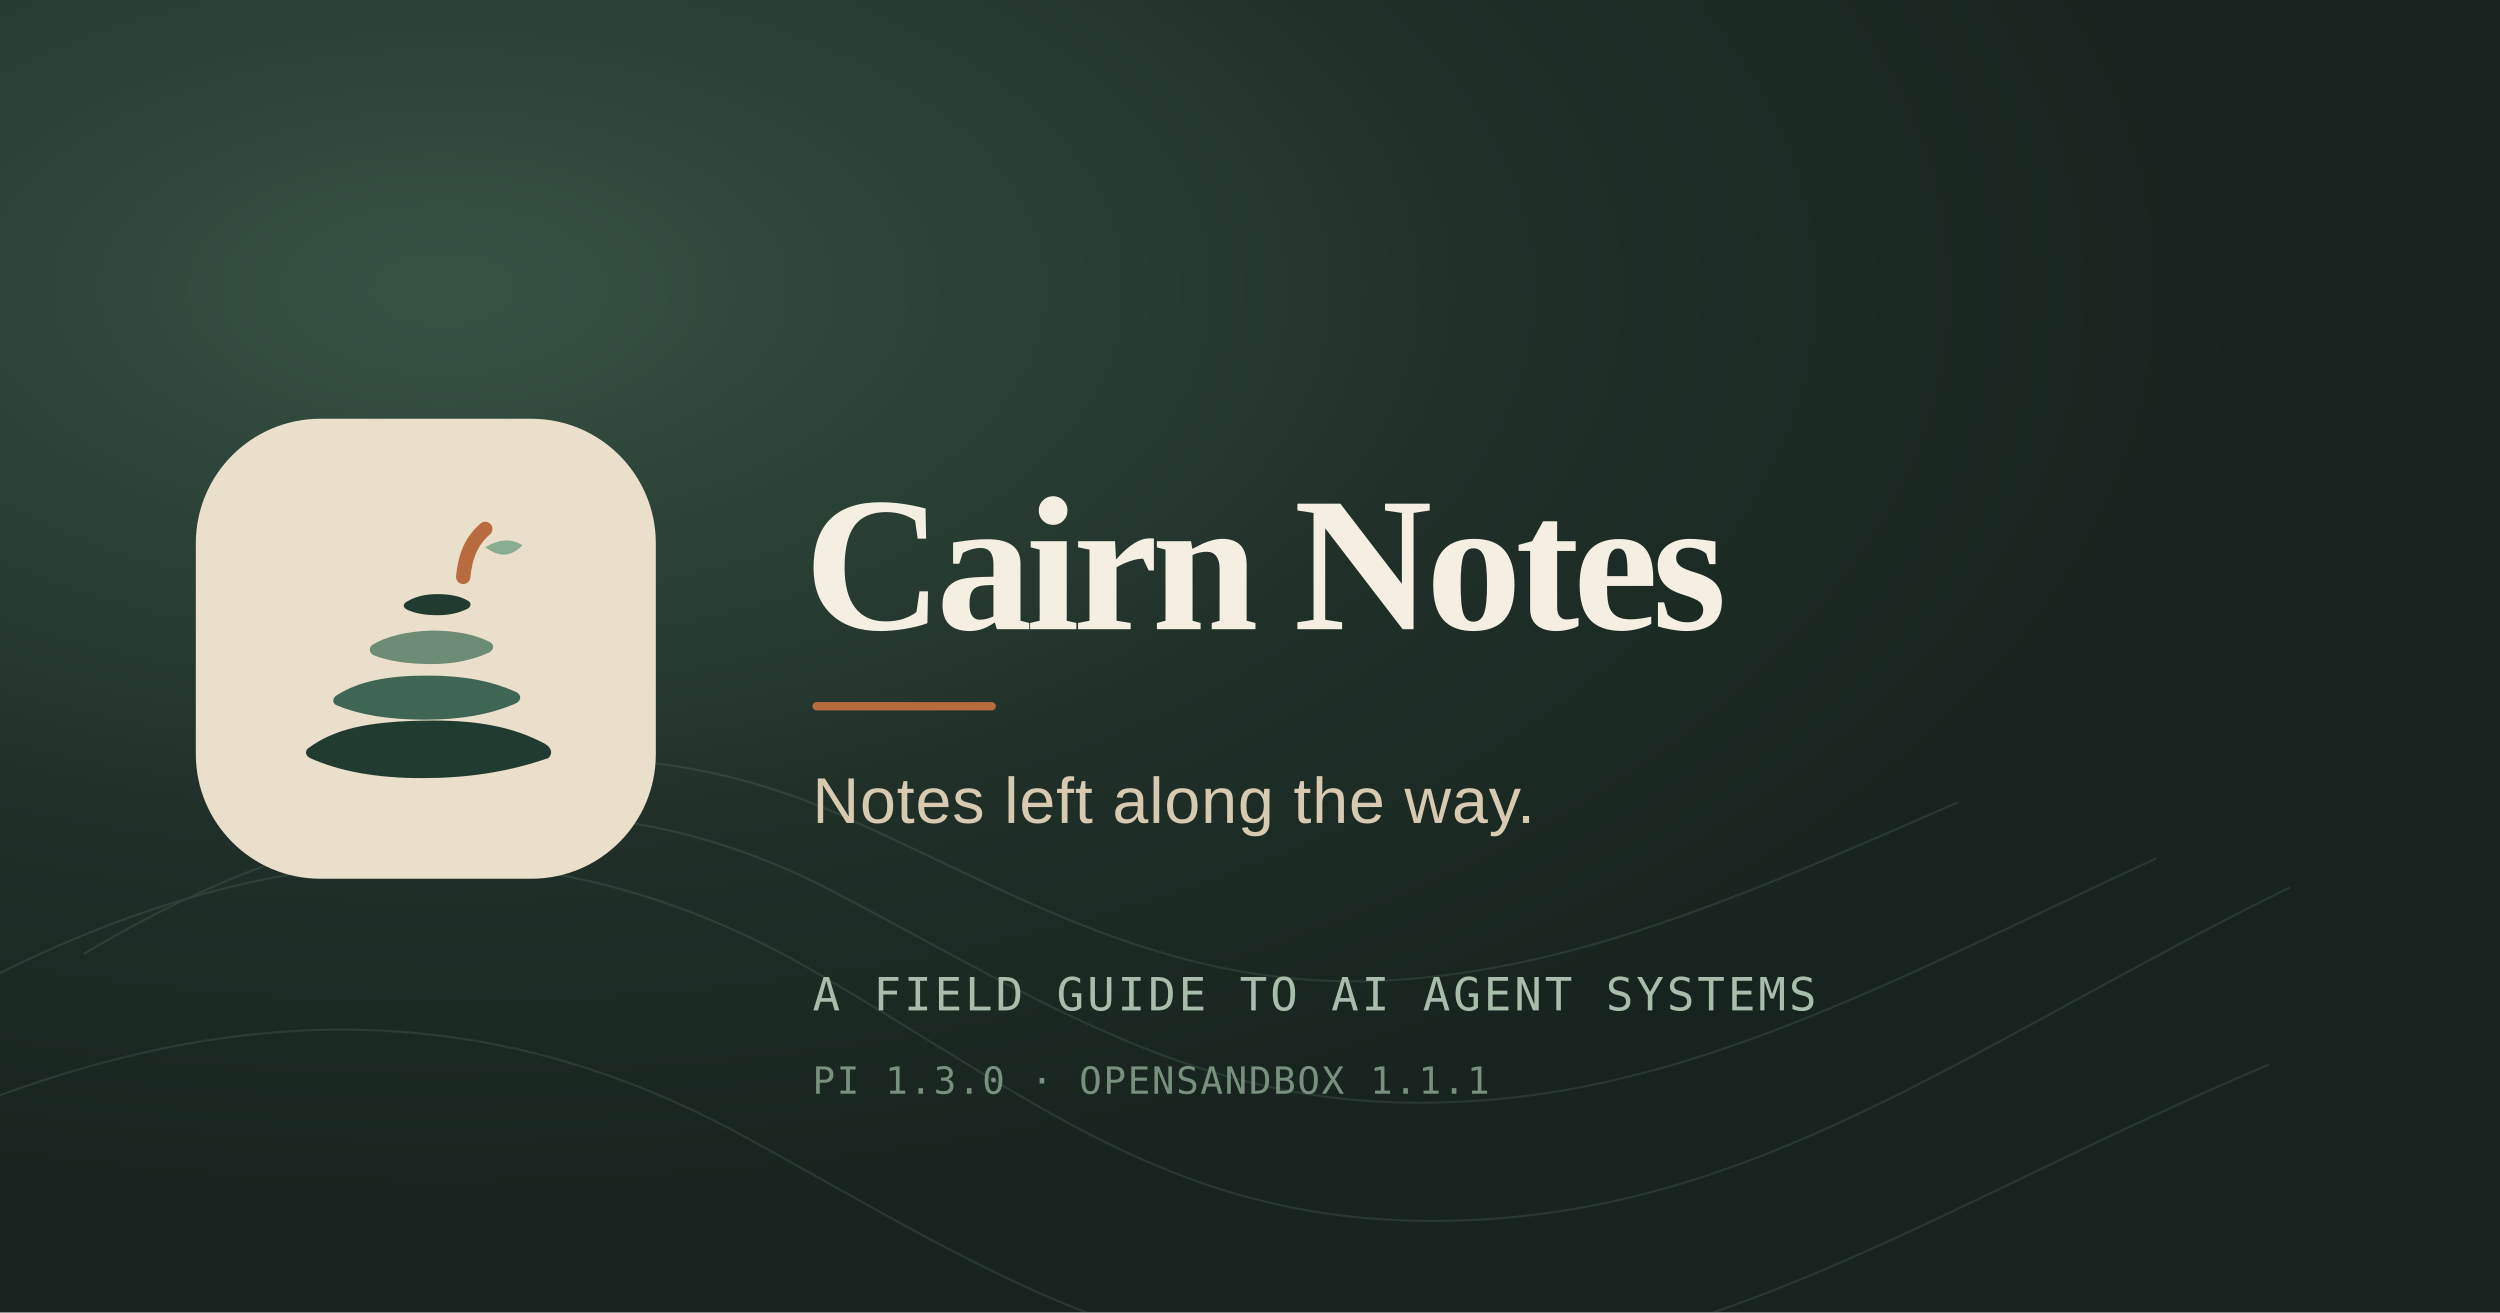
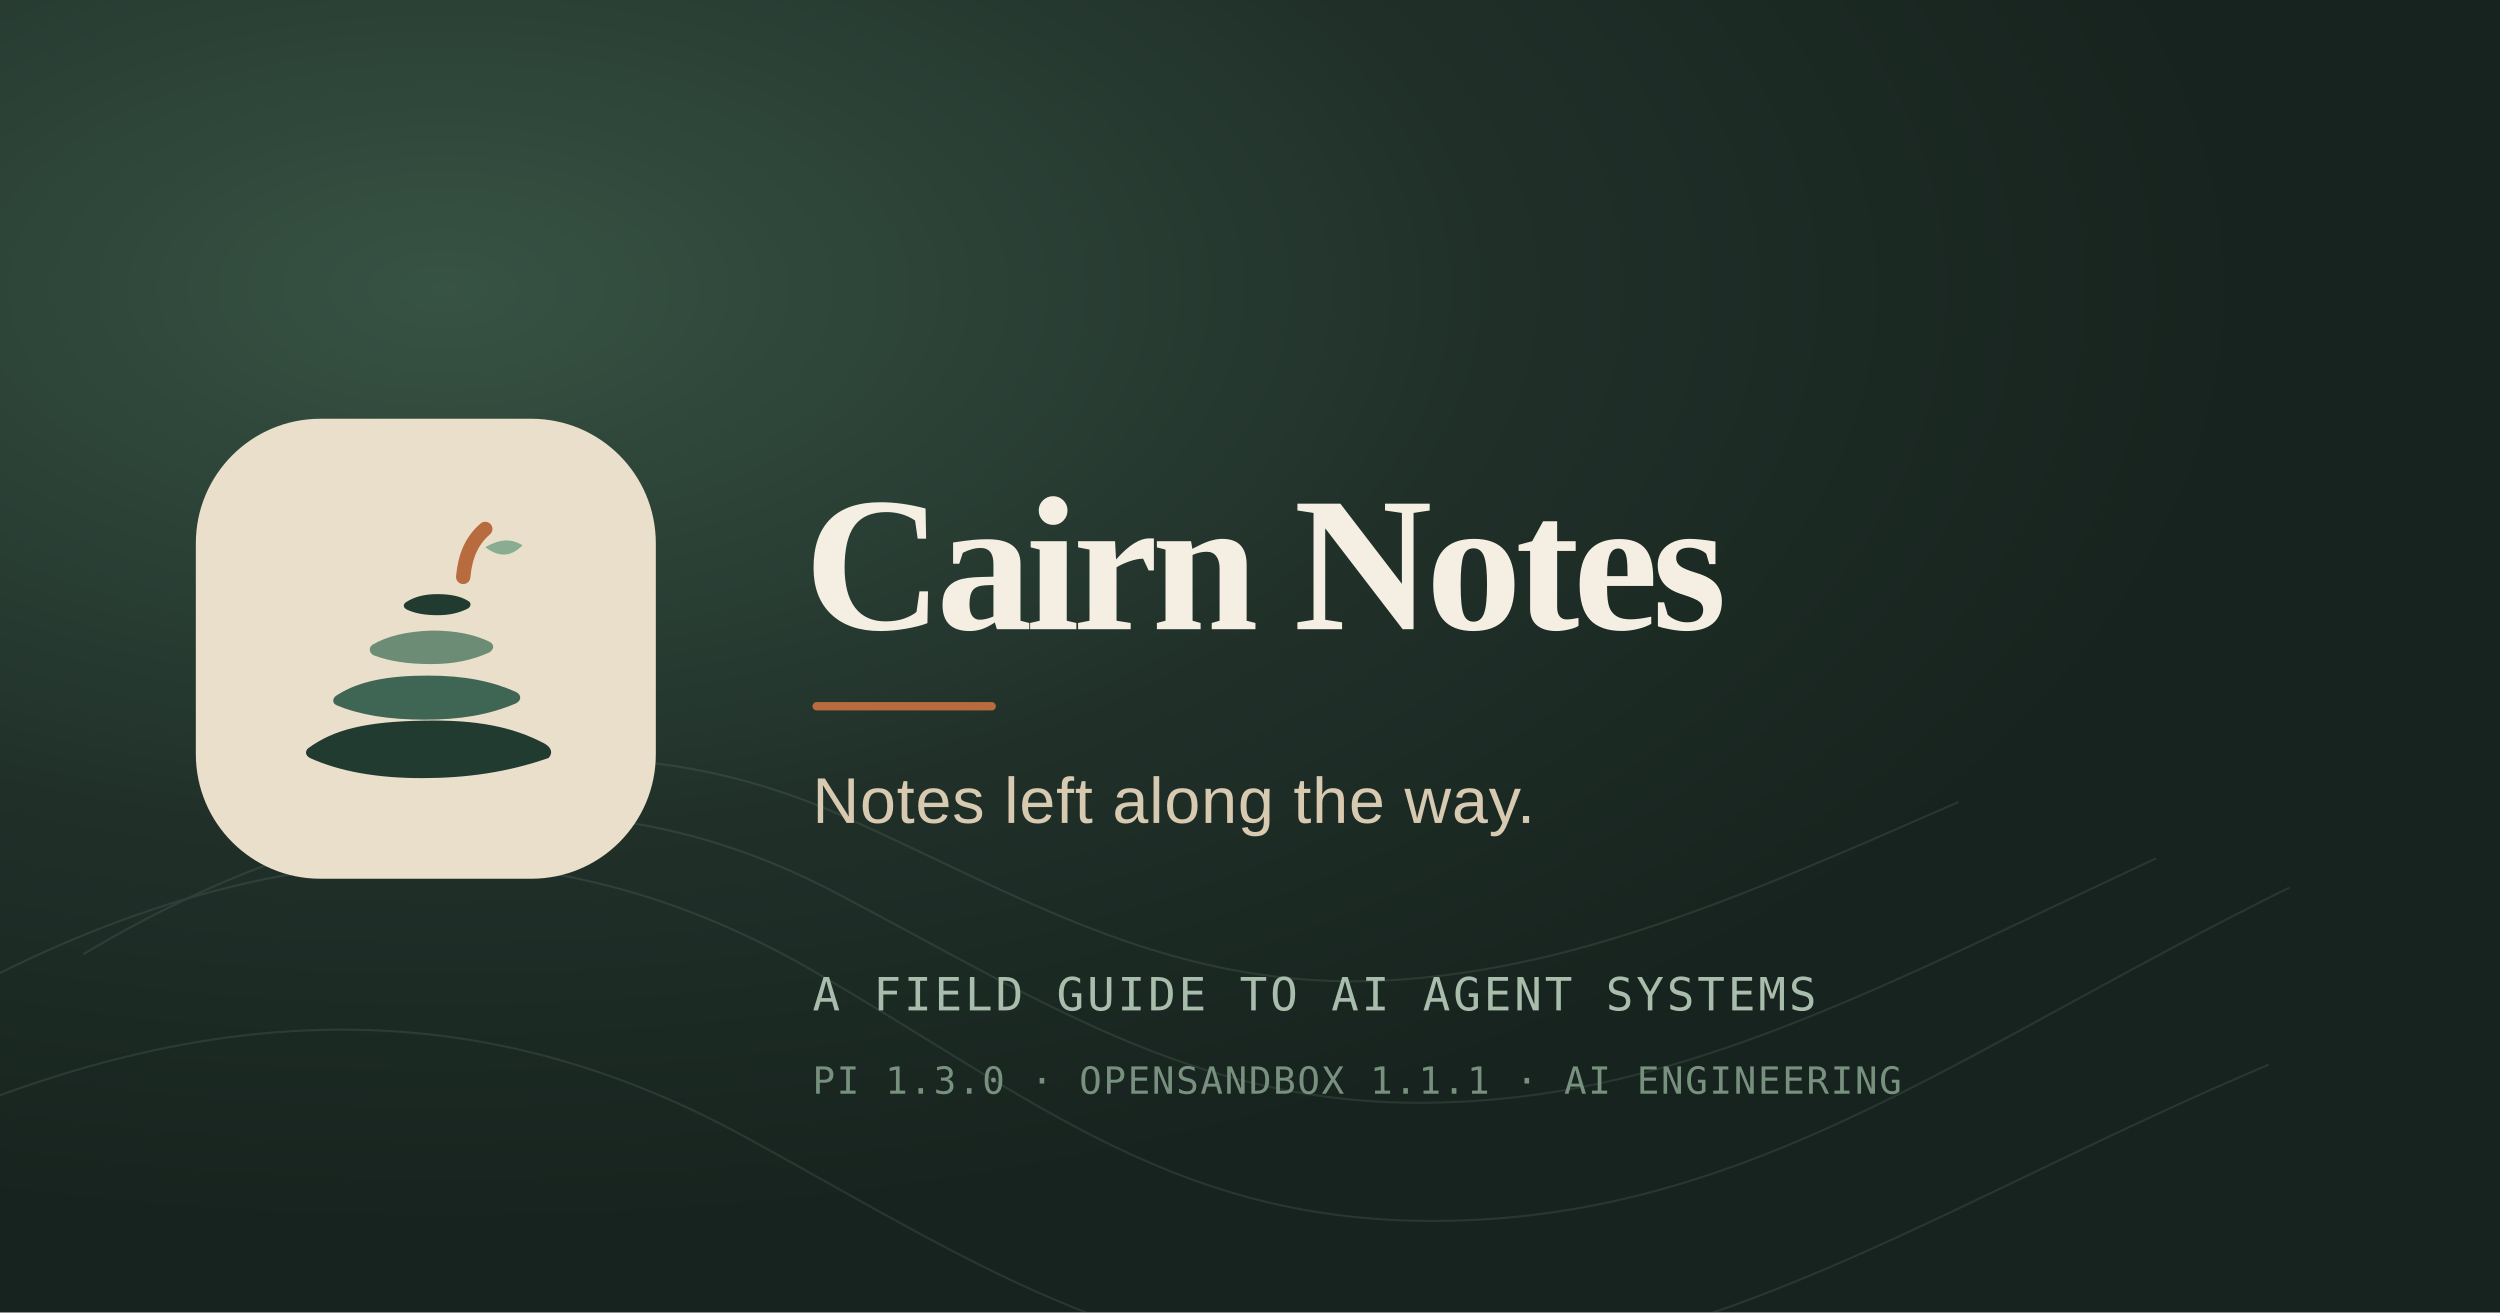
<svg xmlns="http://www.w3.org/2000/svg" width="1200" height="630" viewBox="0 0 1200 630">
  <defs>
    <radialGradient id="bgGlow" cx="18%" cy="22%" r="72%">
      <stop offset="0" stop-color="#375344" />
      <stop offset=".58" stop-color="#203029" />
      <stop offset="1" stop-color="#17231e" />
    </radialGradient>
    <linearGradient id="stoneA" x1="0" y1="0" x2="1" y2="1">
      <stop offset="0" stop-color="#f0e5d4" />
      <stop offset="1" stop-color="#c8b8a0" />
    </linearGradient>
    <linearGradient id="stoneB" x1="0" y1="0" x2="1" y2="1">
      <stop offset="0" stop-color="#dfd1bb" />
      <stop offset="1" stop-color="#ae9e86" />
    </linearGradient>
  </defs>
  <rect width="1200" height="630" fill="url(#bgGlow)" />
  <g fill="none" stroke="#7f9989" opacity=".17">
    <path d="M-90 520c170-115 330-142 482-53 112 65 182 128 325 118 136-10 234-86 382-159" />
    <path d="M-120 582c181-102 332-117 480-35 113 62 194 118 334 110 138-9 244-82 395-146" />
    <path d="M40 458c124-74 245-91 362-29 103 54 178 105 295 100 113-4 211-58 338-117" />
    <path d="M117 405c95-48 193-55 286-14 87 39 155 82 254 80 94-3 178-40 283-86" />
  </g>
  <g transform="translate(94 201) scale(4.6)">
    <rect width="48" height="48" rx="13" fill="#eadfca" />
    <path d="M11.7 34.4c2.7-2 6.1-2.8 12.1-2.9 5.4-.1 9.2.6 12.6 2.4.7.4.9 1 .4 1.5-4.3 1.5-8.6 2.1-13.2 2.1-4.7 0-8.6-.7-11.7-2.1-.5-.3-.5-.7-.2-1Z" fill="#223b30" />
    <path d="M14.8 28.8c2.2-1.4 5.2-2 9.4-2 3.9 0 6.7.6 9.2 1.7.6.3.6.9 0 1.2-2.8 1.2-5.8 1.7-9.5 1.7-3.8 0-6.8-.5-9.2-1.5-.5-.2-.5-.8.1-1.1Z" fill="#3f6654" />
    <path d="M18.4 23.6c1.5-.9 3.5-1.4 6.2-1.5 2.5 0 4.5.4 6.1 1.2.5.3.4.8-.1 1.1-1.8.8-3.7 1.2-6 1.2-2.5 0-4.4-.3-6-.9-.5-.2-.6-.8-.2-1.1Z" fill="#6d8c75" />
    <path d="M22 19.1c.8-.5 1.8-.8 3.2-.8 1.3 0 2.4.2 3.2.7.4.2.3.6 0 .8-1 .5-2 .7-3.2.7-1.3 0-2.4-.2-3.2-.6-.4-.2-.4-.6 0-.8Z" fill="#223b30" />
    <path d="M27.9 16.5c.2-2.2.9-3.8 2.3-5" fill="none" stroke="#b76b3e" stroke-linecap="round" stroke-width="1.5" />
    <path d="M30.2 13.4c1.6-.9 2.7-.9 3.9-.2-1.1 1.1-2.3 1.4-3.9.2Z" fill="#88ad91" />
  </g>
  <text x="386" y="302" fill="#f5efe3" font-family="Georgia, 'Times New Roman', serif" font-size="92" font-weight="700" letter-spacing="-3">Cairn Notes</text>
  <rect x="390" y="337" width="88" height="4" rx="2" fill="#b76b3e" />
  <text x="390" y="395" fill="#d8c9b1" font-family="Avenir Next, Segoe UI, Arial, sans-serif" font-size="31" letter-spacing=".4">Notes left along the way.</text>
  <text x="390" y="485" fill="#a9bdad" font-family="SFMono-Regular, Cascadia Code, Consolas, monospace" font-size="22" letter-spacing="1.4">A FIELD GUIDE TO AI AGENT SYSTEMS</text>
-   <text x="390" y="525" fill="#78917f" font-family="SFMono-Regular, Cascadia Code, Consolas, monospace" font-size="18" letter-spacing=".8">PI 1.3.0  ·  OPENSANDBOX 1.1.1</text>
+   <text x="390" y="525" fill="#78917f" font-family="SFMono-Regular, Cascadia Code, Consolas, monospace" font-size="18" letter-spacing=".8">PI 1.3.0  ·  OPENSANDBOX 1.1.1  ·  AI ENGINEERING</text>
</svg>
